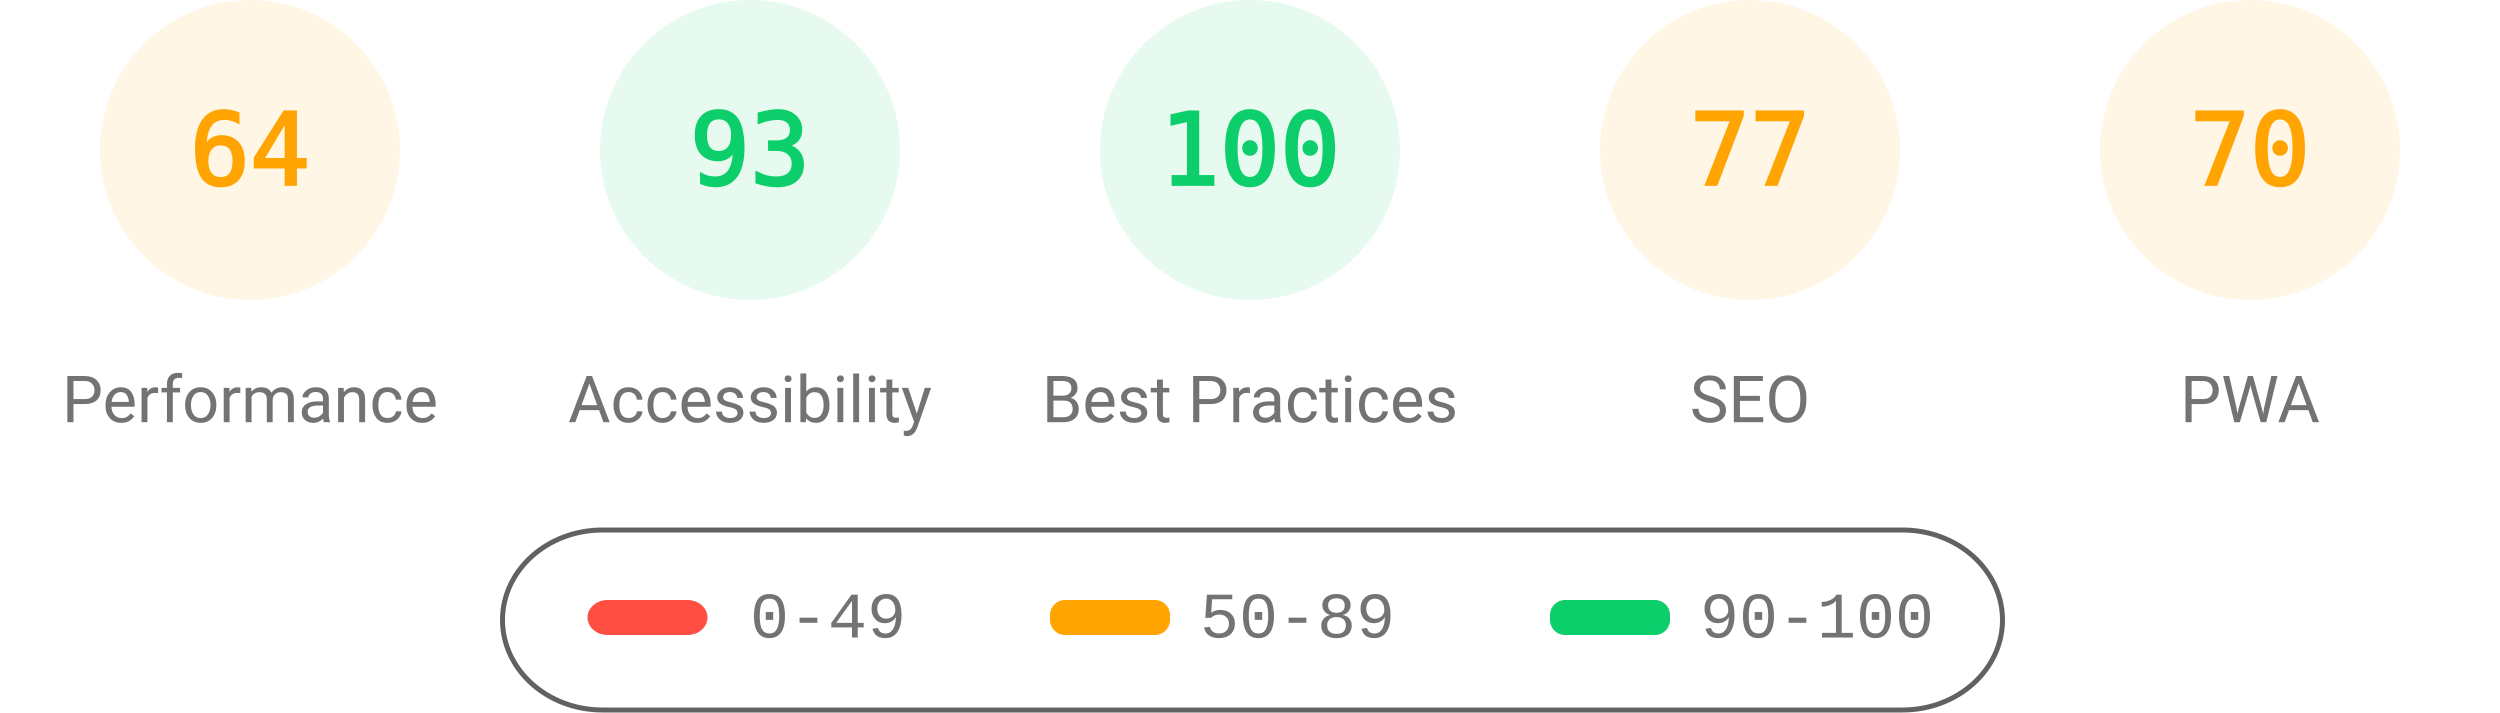
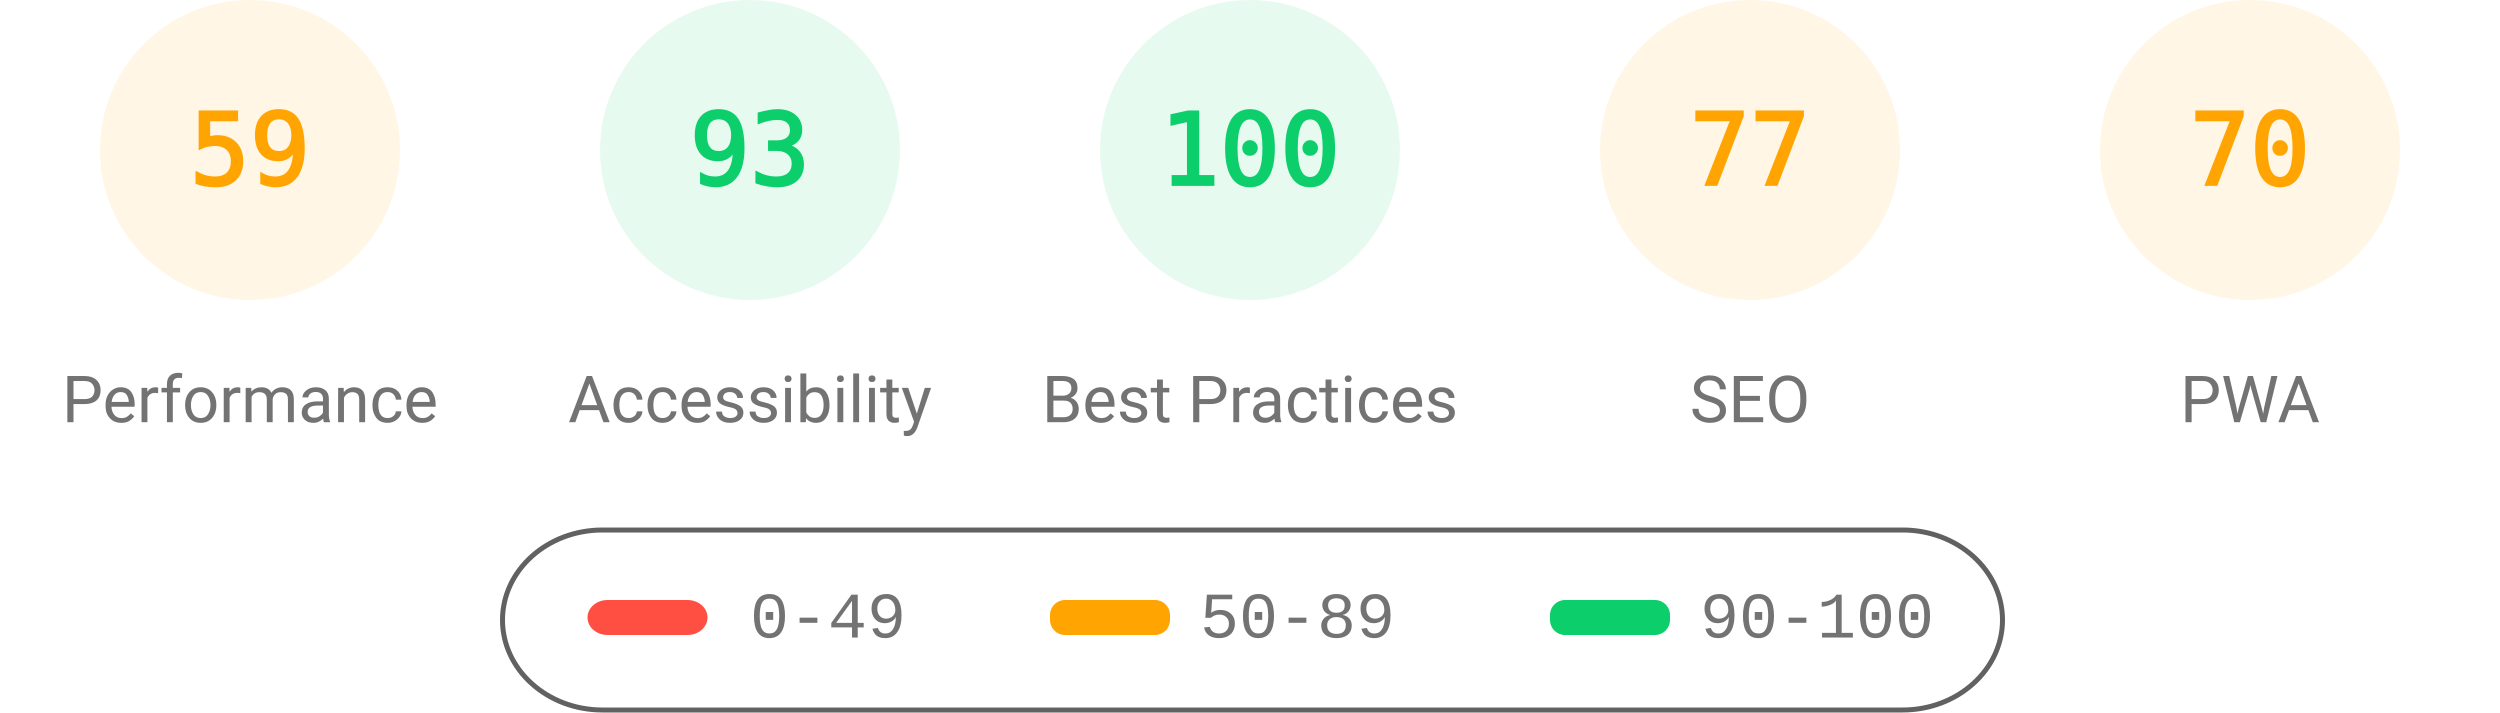
<svg xmlns="http://www.w3.org/2000/svg" fill="none" width="1000" height="285">
  <style>.gauge-base{opacity:.1}.gauge-arc{fill:none;animation-delay:250ms;stroke-linecap:round;transform:rotate(-90deg);transform-origin:100px 60px;animation:load-gauge 1s ease forwards}.guage-text{font-size:40px;font-family:monospace;text-align:center}.guage-red{color:#ff4e42;fill:#ff4e42;stroke:#ff4e42}.guage-orange{color:#ffa400;fill:#ffa400;stroke:#ffa400}.guage-green{color:#0cce6b;fill:#0cce6b;stroke:#0cce6b}.guage-undefined{color:#5c5c5c;fill:#5c5c5c;stroke:#5c5c5c}.guage-title{color:#737373;fill:#737373;stroke:none;font-size:26px;line-height:26px;font-family:Roboto,Halvetica,Arial,sans-serif}@keyframes load-gauge{from{stroke-dasharray:0 352.858}}</style>
  <svg class="guage-div guage-perf guage-orange" viewBox="0 0 200 200" width="200" height="200">
    <circle class="gauge-base" r="56" cx="100" cy="60" stroke-width="8" />
-     <circle class="gauge-arc guage-arc-1" r="56" cx="100" cy="60" stroke-width="8" style="stroke-dasharray:225.189,351.858" />
-     <text class="guage-text" x="100" y="60" alignment-baseline="central" dominant-baseline="central" text-anchor="middle">64</text>
+     <circle class="gauge-arc guage-arc-1" r="56" cx="100" cy="60" stroke-width="8" style="stroke-dasharray:207.596,351.858" />
+     <text class="guage-text" x="100" y="60" alignment-baseline="central" dominant-baseline="central" text-anchor="middle">59</text>
    <text class="guage-title" x="100" y="160" alignment-baseline="central" dominant-baseline="central" text-anchor="middle">Performance</text>
  </svg>
  <svg class="guage-div guage-acc guage-green" viewBox="0 0 200 200" width="200" height="200" x="200">
    <circle class="gauge-base" r="56" cx="100" cy="60" stroke-width="8" />
    <circle class="gauge-arc guage-arc-2" r="56" cx="100" cy="60" stroke-width="8" style="stroke-dasharray:327.228,351.858" />
    <text class="guage-text" x="100" y="60" alignment-baseline="central" dominant-baseline="central" text-anchor="middle">93</text>
    <text class="guage-title" x="100" y="160" alignment-baseline="central" dominant-baseline="central" text-anchor="middle">Accessibility</text>
  </svg>
  <svg class="guage-div guage-best guage-green" viewBox="0 0 200 200" width="200" height="200" x="400">
    <circle class="gauge-base" r="56" cx="100" cy="60" stroke-width="8" />
    <circle class="gauge-arc guage-arc-3" r="56" cx="100" cy="60" stroke-width="8" style="stroke-dasharray:351.858,351.858" />
    <text class="guage-text" x="100" y="60" alignment-baseline="central" dominant-baseline="central" text-anchor="middle">100</text>
    <text class="guage-title" x="100" y="160" alignment-baseline="central" dominant-baseline="central" text-anchor="middle">Best Practices</text>
  </svg>
  <svg class="guage-div guage-seo guage-orange" viewBox="0 0 200 200" width="200" height="200" x="600">
    <circle class="gauge-base" r="56" cx="100" cy="60" stroke-width="8" />
    <circle class="gauge-arc guage-arc-4" r="56" cx="100" cy="60" stroke-width="8" style="stroke-dasharray:270.931,351.858" />
    <text class="guage-text" x="100" y="60" alignment-baseline="central" dominant-baseline="central" text-anchor="middle">77</text>
    <text class="guage-title" x="100" y="160" alignment-baseline="central" dominant-baseline="central" text-anchor="middle">SEO</text>
  </svg>
  <svg class="guage-div guage-pwa guage-orange" viewBox="0 0 200 200" width="200" height="200" x="800">
    <circle class="gauge-base" r="56" cx="100" cy="60" stroke-width="8" />
    <circle class="gauge-arc guage-arc-4" r="56" cx="100" cy="60" stroke-width="8" style="stroke-dasharray:246.301,351.858" />
    <text class="guage-text" x="100" y="60" alignment-baseline="central" dominant-baseline="central" text-anchor="middle">70</text>
    <text class="guage-title" x="100" y="160" alignment-baseline="central" dominant-baseline="central" text-anchor="middle">PWA</text>
  </svg>
  <svg width="604" height="76" x="200" y="210">
    <path fill="none" id="canvas_background" d="M-1-1h604v80H-1z" />
    <rect fill-opacity="0" stroke="#616161" stroke-width="2" rx="40" id="svg_2" height="72" width="600" y="2" x="1" fill="#000" />
    <rect stroke="#000" rx="8" id="svg_3" height="14" width="48" y="30" x="35" stroke-opacity="null" stroke-width="0" fill="#ff4e42" />
    <rect stroke="#000" rx="6" id="svg_4" height="14" width="48" y="30" x="220" stroke-opacity="null" stroke-width="0" fill="#ffa400" />
    <rect stroke="#000" rx="6" id="svg_5" height="14" width="48" y="30" x="420" stroke-opacity="null" stroke-width="0" fill="#0cce6b" />
    <text xml:space="preserve" text-anchor="start" font-family="'Courier New', Courier, monospace" font-size="26" id="svg_6" y="45" x="100" stroke-opacity="null" stroke-width="0" stroke="#000" fill="#737373">0-49</text>
    <text xml:space="preserve" text-anchor="start" font-family="'Courier New', Courier, monospace" font-size="26" id="svg_7" y="45" x="280" stroke-opacity="null" stroke-width="0" stroke="#000" fill="#737373">50-89</text>
    <text xml:space="preserve" text-anchor="start" font-family="'Courier New', Courier, monospace" font-size="26" id="svg_8" y="45" x="480" stroke-opacity="null" stroke-width="0" stroke="#000" fill="#737373">90-100</text>
  </svg>
</svg>
